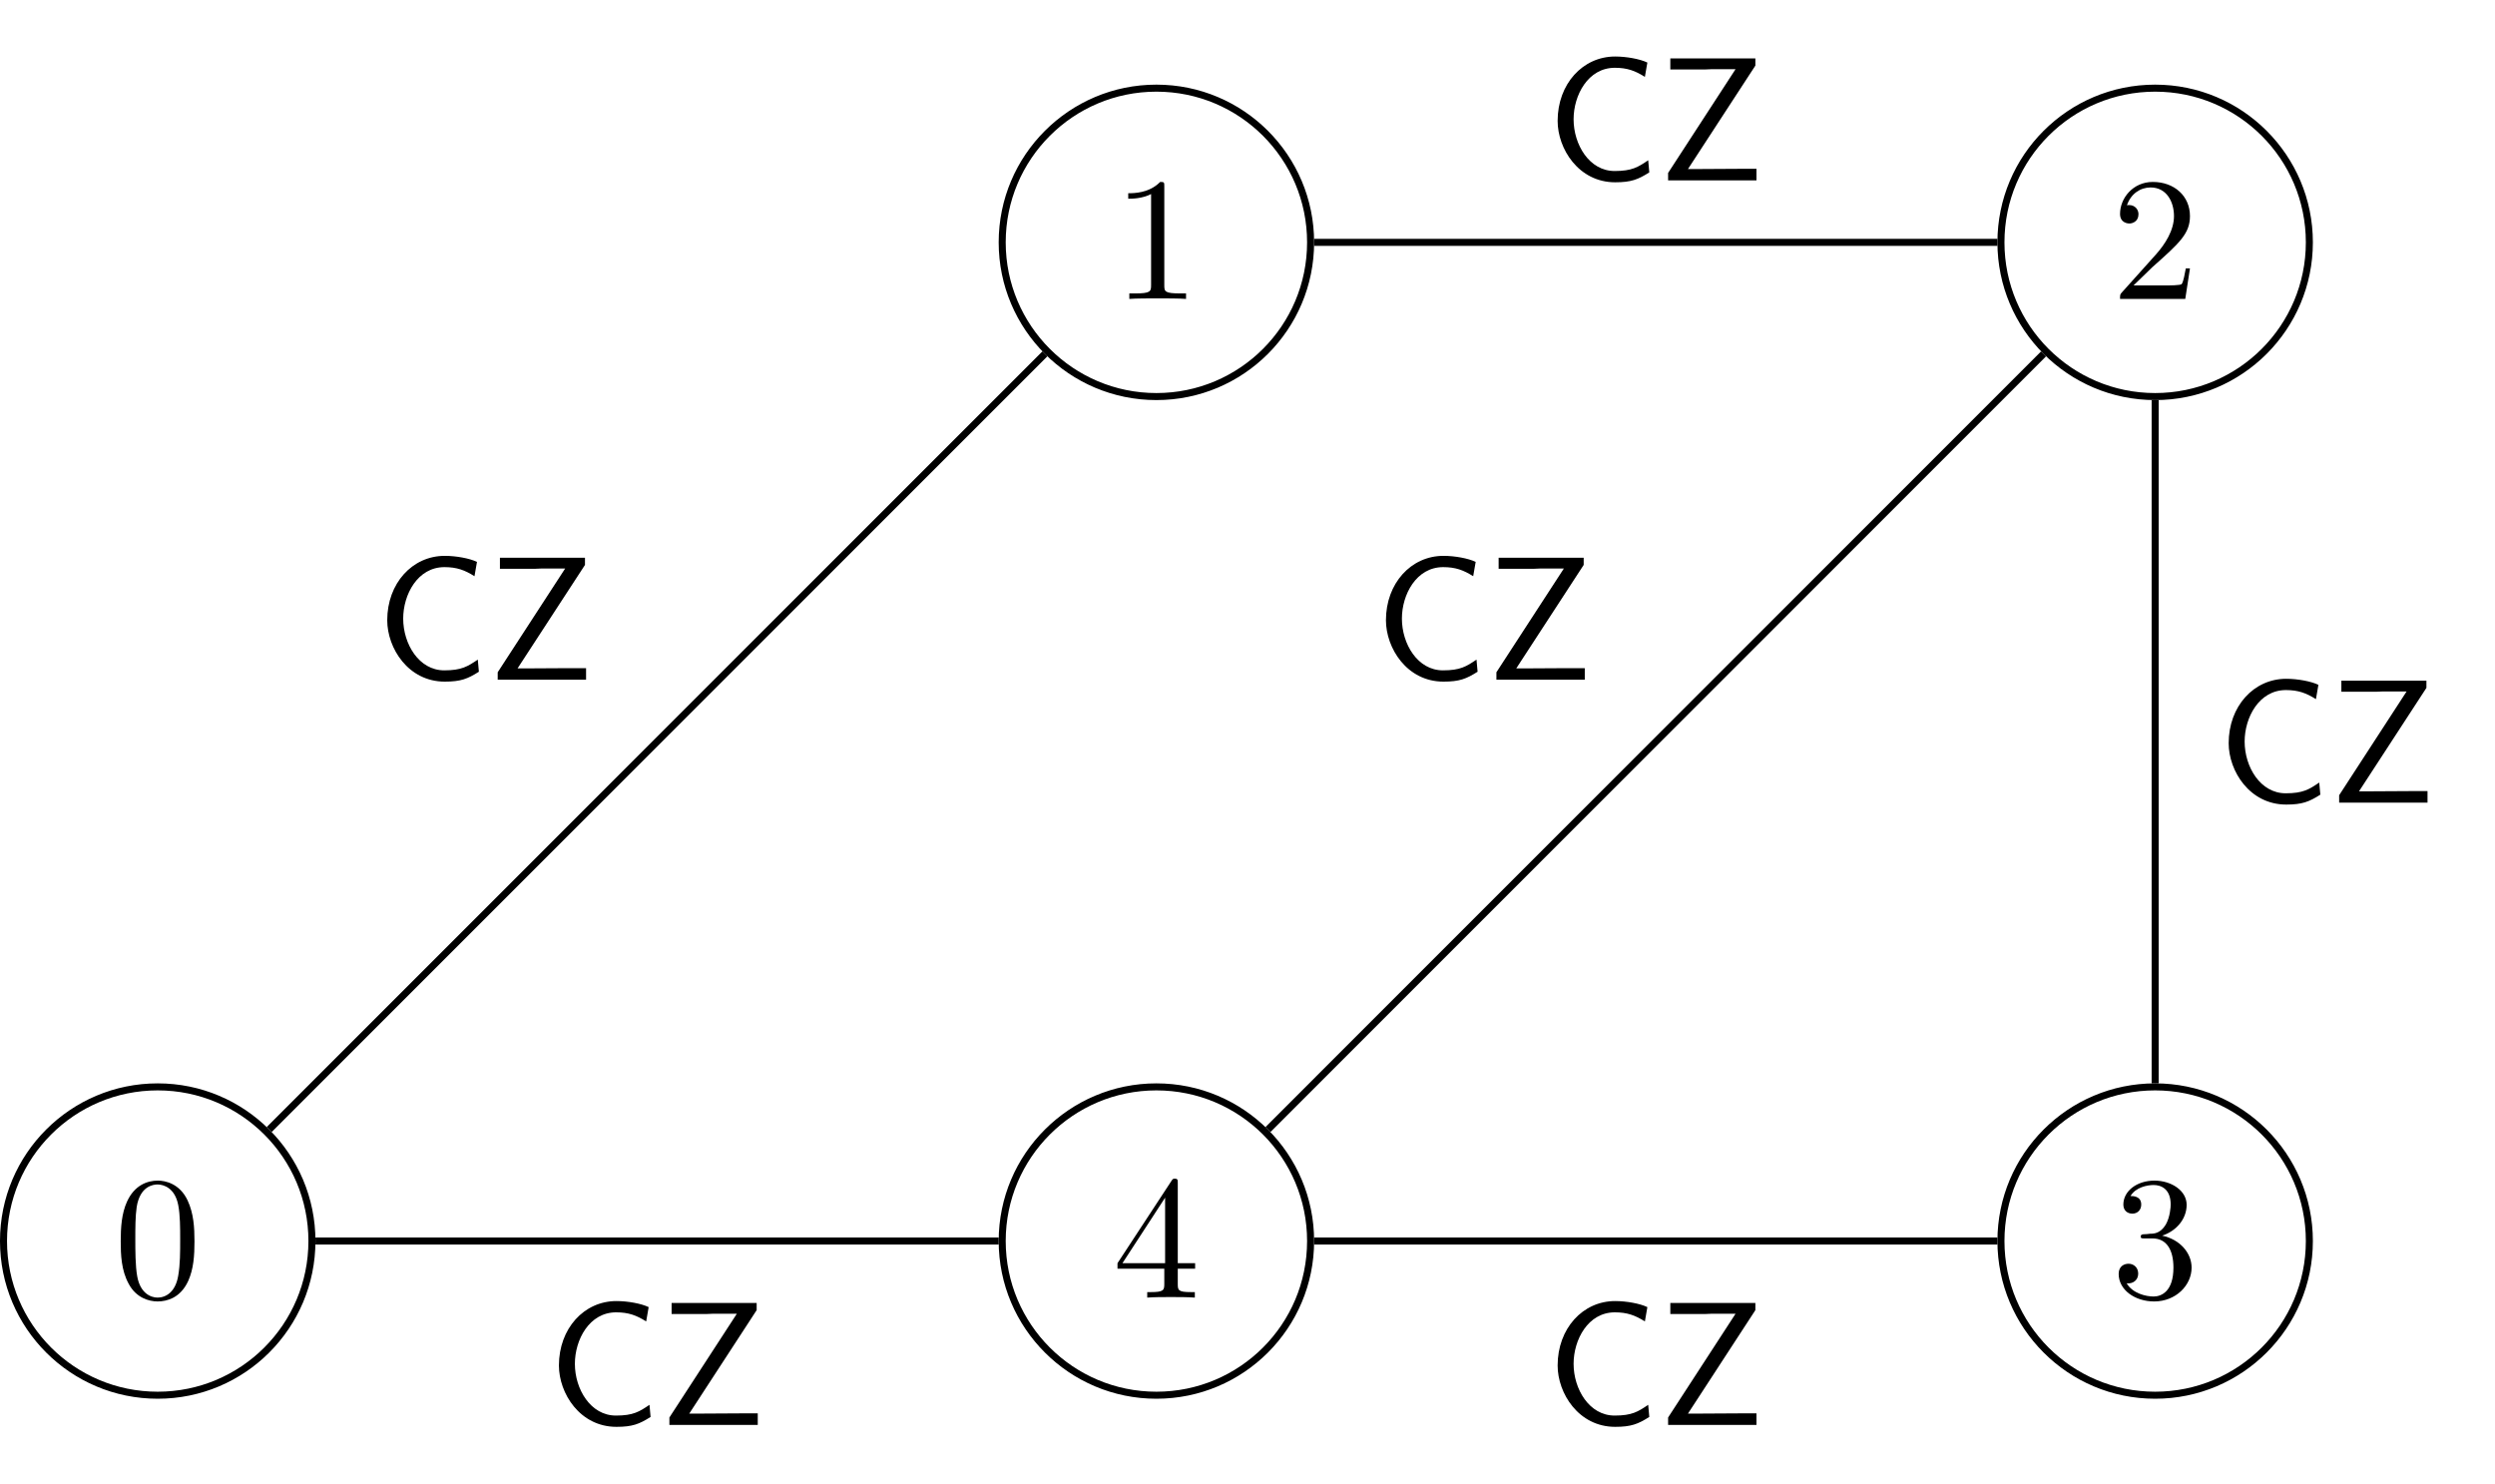
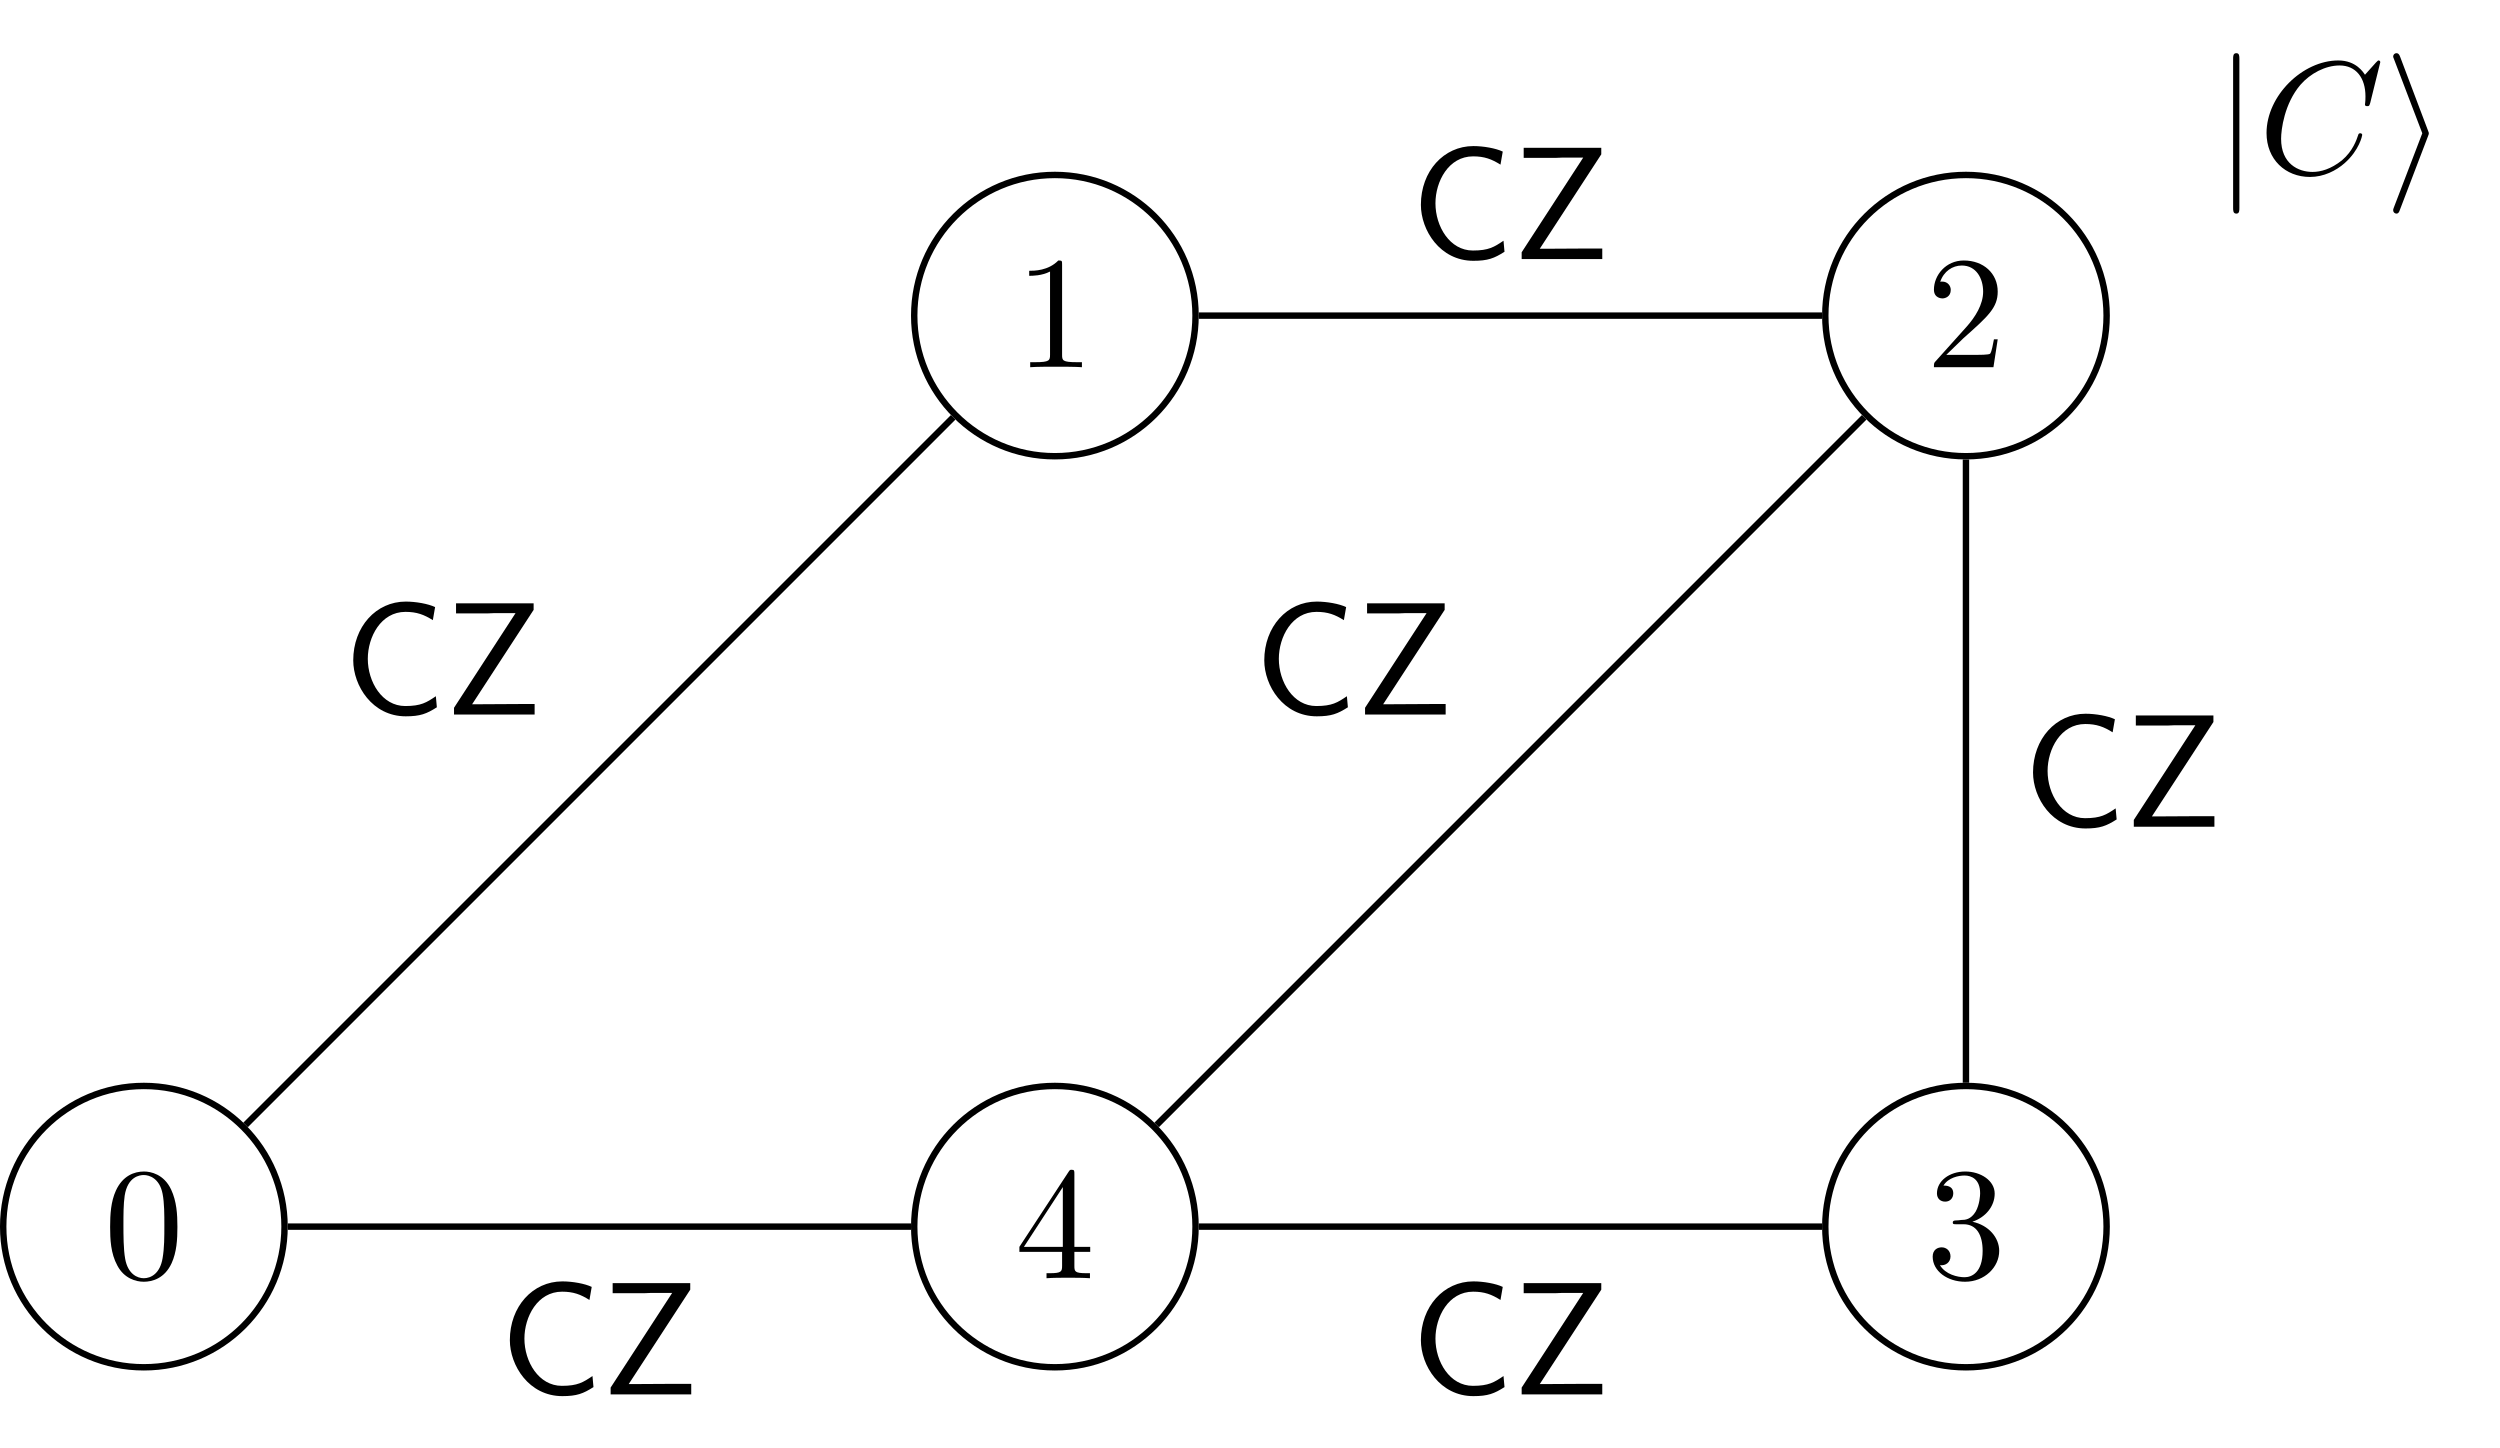
- <svg xmlns="http://www.w3.org/2000/svg" xmlns:xlink="http://www.w3.org/1999/xlink" width="141.632" height="84.21" viewBox="0 0 141.632 84.21">
+ <svg xmlns="http://www.w3.org/2000/svg" xmlns:xlink="http://www.w3.org/1999/xlink" width="155.573" height="90.092" viewBox="0 0 155.573 90.092">
  <defs>
    <g>
      <g id="glyph-0-0">
</g>
      <g id="glyph-0-1">
        <path d="M 4.578 -3.188 C 4.578 -3.984 4.531 -4.781 4.188 -5.516 C 3.734 -6.484 2.906 -6.641 2.5 -6.641 C 1.891 -6.641 1.172 -6.375 0.75 -5.453 C 0.438 -4.766 0.391 -3.984 0.391 -3.188 C 0.391 -2.438 0.422 -1.547 0.844 -0.781 C 1.266 0.016 2 0.219 2.484 0.219 C 3.016 0.219 3.781 0.016 4.219 -0.938 C 4.531 -1.625 4.578 -2.406 4.578 -3.188 Z M 2.484 0 C 2.094 0 1.5 -0.25 1.328 -1.203 C 1.219 -1.797 1.219 -2.719 1.219 -3.312 C 1.219 -3.953 1.219 -4.609 1.297 -5.141 C 1.484 -6.328 2.234 -6.422 2.484 -6.422 C 2.812 -6.422 3.469 -6.234 3.656 -5.25 C 3.766 -4.688 3.766 -3.938 3.766 -3.312 C 3.766 -2.562 3.766 -1.891 3.656 -1.25 C 3.5 -0.297 2.938 0 2.484 0 Z M 2.484 0 " />
      </g>
      <g id="glyph-0-2">
        <path d="M 2.938 -6.375 C 2.938 -6.625 2.938 -6.641 2.703 -6.641 C 2.078 -6 1.203 -6 0.891 -6 L 0.891 -5.688 C 1.094 -5.688 1.672 -5.688 2.188 -5.953 L 2.188 -0.781 C 2.188 -0.422 2.156 -0.312 1.266 -0.312 L 0.953 -0.312 L 0.953 0 C 1.297 -0.031 2.156 -0.031 2.562 -0.031 C 2.953 -0.031 3.828 -0.031 4.172 0 L 4.172 -0.312 L 3.859 -0.312 C 2.953 -0.312 2.938 -0.422 2.938 -0.781 Z M 2.938 -6.375 " />
      </g>
      <g id="glyph-0-3">
        <path d="M 1.266 -0.766 L 2.328 -1.797 C 3.875 -3.172 4.469 -3.703 4.469 -4.703 C 4.469 -5.844 3.578 -6.641 2.359 -6.641 C 1.234 -6.641 0.5 -5.719 0.5 -4.828 C 0.5 -4.281 1 -4.281 1.031 -4.281 C 1.203 -4.281 1.547 -4.391 1.547 -4.812 C 1.547 -5.062 1.359 -5.328 1.016 -5.328 C 0.938 -5.328 0.922 -5.328 0.891 -5.312 C 1.109 -5.969 1.656 -6.328 2.234 -6.328 C 3.141 -6.328 3.562 -5.516 3.562 -4.703 C 3.562 -3.906 3.078 -3.125 2.516 -2.5 L 0.609 -0.375 C 0.5 -0.266 0.5 -0.234 0.5 0 L 4.203 0 L 4.469 -1.734 L 4.234 -1.734 C 4.172 -1.438 4.109 -1 4 -0.844 C 3.938 -0.766 3.281 -0.766 3.062 -0.766 Z M 1.266 -0.766 " />
      </g>
      <g id="glyph-0-4">
        <path d="M 2.891 -3.516 C 3.703 -3.781 4.281 -4.469 4.281 -5.266 C 4.281 -6.078 3.406 -6.641 2.453 -6.641 C 1.453 -6.641 0.688 -6.047 0.688 -5.281 C 0.688 -4.953 0.906 -4.766 1.203 -4.766 C 1.5 -4.766 1.703 -4.984 1.703 -5.281 C 1.703 -5.766 1.234 -5.766 1.094 -5.766 C 1.391 -6.266 2.047 -6.391 2.406 -6.391 C 2.828 -6.391 3.375 -6.172 3.375 -5.281 C 3.375 -5.156 3.344 -4.578 3.094 -4.141 C 2.797 -3.656 2.453 -3.625 2.203 -3.625 C 2.125 -3.609 1.891 -3.594 1.812 -3.594 C 1.734 -3.578 1.672 -3.562 1.672 -3.469 C 1.672 -3.359 1.734 -3.359 1.906 -3.359 L 2.344 -3.359 C 3.156 -3.359 3.531 -2.688 3.531 -1.703 C 3.531 -0.344 2.844 -0.062 2.406 -0.062 C 1.969 -0.062 1.219 -0.234 0.875 -0.812 C 1.219 -0.766 1.531 -0.984 1.531 -1.359 C 1.531 -1.719 1.266 -1.922 0.984 -1.922 C 0.734 -1.922 0.422 -1.781 0.422 -1.344 C 0.422 -0.438 1.344 0.219 2.438 0.219 C 3.656 0.219 4.562 -0.688 4.562 -1.703 C 4.562 -2.516 3.922 -3.297 2.891 -3.516 Z M 2.891 -3.516 " />
      </g>
      <g id="glyph-0-5">
        <path d="M 2.938 -1.641 L 2.938 -0.781 C 2.938 -0.422 2.906 -0.312 2.172 -0.312 L 1.969 -0.312 L 1.969 0 C 2.375 -0.031 2.891 -0.031 3.312 -0.031 C 3.734 -0.031 4.25 -0.031 4.672 0 L 4.672 -0.312 L 4.453 -0.312 C 3.719 -0.312 3.703 -0.422 3.703 -0.781 L 3.703 -1.641 L 4.688 -1.641 L 4.688 -1.953 L 3.703 -1.953 L 3.703 -6.484 C 3.703 -6.688 3.703 -6.75 3.531 -6.75 C 3.453 -6.75 3.422 -6.75 3.344 -6.625 L 0.281 -1.953 L 0.281 -1.641 Z M 2.984 -1.953 L 0.562 -1.953 L 2.984 -5.672 Z M 2.984 -1.953 " />
      </g>
      <g id="glyph-1-0">
</g>
      <g id="glyph-1-1">
        <path d="M 5.797 -1.141 C 5.219 -0.75 4.875 -0.531 3.891 -0.531 C 2.453 -0.531 1.562 -2.031 1.562 -3.469 C 1.562 -4.828 2.375 -6.391 3.906 -6.391 C 4.609 -6.391 5.062 -6.219 5.609 -5.875 L 5.75 -6.688 C 5.328 -6.891 4.562 -7.031 3.922 -7.031 C 2.078 -7.031 0.656 -5.469 0.656 -3.375 C 0.656 -1.797 1.844 0.109 3.922 0.109 C 4.828 0.109 5.219 -0.047 5.859 -0.453 Z M 5.797 -1.141 " />
      </g>
      <g id="glyph-1-2">
        <path d="M 5.516 -6.516 L 5.516 -6.922 L 0.688 -6.922 L 0.688 -6.297 L 2.688 -6.297 C 2.797 -6.297 2.922 -6.312 3.047 -6.312 L 4.391 -6.312 L 0.562 -0.422 L 0.562 0 L 5.578 0 L 5.578 -0.656 L 4.625 -0.656 C 3.766 -0.656 2.875 -0.641 2 -0.641 L 1.688 -0.641 Z M 5.516 -6.516 " />
      </g>
+       <g id="glyph-2-0">
+ </g>
+       <g id="glyph-2-1">
+         <path d="M 1.578 -7.125 C 1.578 -7.297 1.578 -7.484 1.391 -7.484 C 1.188 -7.484 1.188 -7.297 1.188 -7.125 L 1.188 2.141 C 1.188 2.312 1.188 2.5 1.391 2.5 C 1.578 2.5 1.578 2.312 1.578 2.141 Z M 1.578 -7.125 " />
+       </g>
+       <g id="glyph-2-2">
+         <path d="M 2.719 -2.328 C 2.766 -2.438 2.766 -2.469 2.766 -2.5 C 2.766 -2.516 2.766 -2.547 2.719 -2.656 L 0.984 -7.25 C 0.922 -7.422 0.859 -7.484 0.75 -7.484 C 0.641 -7.484 0.547 -7.391 0.547 -7.281 C 0.547 -7.25 0.547 -7.234 0.594 -7.125 L 2.359 -2.5 L 0.594 2.109 C 0.547 2.219 0.547 2.25 0.547 2.297 C 0.547 2.406 0.641 2.5 0.75 2.5 C 0.875 2.5 0.922 2.391 0.953 2.297 Z M 2.719 -2.328 " />
+       </g>
+       <g id="glyph-3-0">
+ </g>
+       <g id="glyph-3-1">
+         <path d="M 7.578 -6.922 C 7.578 -6.953 7.562 -7.031 7.469 -7.031 C 7.438 -7.031 7.422 -7.016 7.312 -6.906 L 6.625 -6.141 C 6.531 -6.281 6.078 -7.031 4.969 -7.031 C 2.734 -7.031 0.5 -4.828 0.5 -2.516 C 0.5 -0.875 1.672 0.219 3.203 0.219 C 4.062 0.219 4.828 -0.172 5.359 -0.641 C 6.281 -1.453 6.453 -2.359 6.453 -2.391 C 6.453 -2.5 6.344 -2.5 6.328 -2.5 C 6.266 -2.5 6.219 -2.469 6.203 -2.391 C 6.109 -2.109 5.875 -1.391 5.188 -0.812 C 4.5 -0.266 3.875 -0.094 3.359 -0.094 C 2.469 -0.094 1.406 -0.609 1.406 -2.156 C 1.406 -2.734 1.609 -4.344 2.609 -5.516 C 3.219 -6.219 4.156 -6.719 5.047 -6.719 C 6.062 -6.719 6.656 -5.953 6.656 -4.797 C 6.656 -4.391 6.625 -4.391 6.625 -4.281 C 6.625 -4.188 6.734 -4.188 6.766 -4.188 C 6.891 -4.188 6.891 -4.203 6.953 -4.391 Z M 7.578 -6.922 " />
+       </g>
    </g>
    <clipPath id="clip-0">
-       <path clip-rule="nonzero" d="M 0 56 L 24 56 L 24 84.211 L 0 84.211 Z M 0 56 " />
+       <path clip-rule="nonzero" d="M 0 61 L 24 61 L 24 90.094 L 0 90.094 Z M 0 61 " />
    </clipPath>
    <clipPath id="clip-1">
-       <path clip-rule="nonzero" d="M 107 56 L 137 56 L 137 84.211 L 107 84.211 Z M 107 56 " />
+       <path clip-rule="nonzero" d="M 107 61 L 137 61 L 137 90.094 L 107 90.094 Z M 107 61 " />
    </clipPath>
    <clipPath id="clip-2">
-       <path clip-rule="nonzero" d="M 51 56 L 81 56 L 81 84.211 L 51 84.211 Z M 51 56 " />
+       <path clip-rule="nonzero" d="M 51 61 L 81 61 L 81 90.094 L 51 90.094 Z M 51 61 " />
    </clipPath>
  </defs>
  <g clip-path="url(#clip-0)">
-     <path fill="none" stroke-width="0.399" stroke-linecap="butt" stroke-linejoin="miter" stroke="rgb(0%, 0%, 0%)" stroke-opacity="1" stroke-miterlimit="10" d="M 8.755 0.002 C 8.755 4.834 4.833 8.752 0.001 8.752 C -4.835 8.752 -8.753 4.834 -8.753 0.002 C -8.753 -4.834 -4.835 -8.752 0.001 -8.752 C 4.833 -8.752 8.755 -4.834 8.755 0.002 Z M 8.755 0.002 " transform="matrix(1, 0, 0, -1, 8.952, 70.451)" />
+     <path fill="none" stroke-width="0.399" stroke-linecap="butt" stroke-linejoin="miter" stroke="rgb(0%, 0%, 0%)" stroke-opacity="1" stroke-miterlimit="10" d="M 8.755 0.001 C 8.755 4.833 4.833 8.755 0.001 8.755 C -4.835 8.755 -8.753 4.833 -8.753 0.001 C -8.753 -4.835 -4.835 -8.753 0.001 -8.753 C 4.833 -8.753 8.755 -4.835 8.755 0.001 Z M 8.755 0.001 " transform="matrix(1, 0, 0, -1, 8.952, 76.333)" />
  </g>
  <g fill="rgb(0%, 0%, 0%)" fill-opacity="1">
-     <use xlink:href="#glyph-0-1" x="6.462" y="73.661" />
+     <use xlink:href="#glyph-0-1" x="6.462" y="79.543" />
  </g>
-   <path fill="none" stroke-width="0.399" stroke-linecap="butt" stroke-linejoin="miter" stroke="rgb(0%, 0%, 0%)" stroke-opacity="1" stroke-miterlimit="10" d="M 65.446 56.693 C 65.446 61.529 61.528 65.447 56.693 65.447 C 51.861 65.447 47.939 61.529 47.939 56.693 C 47.939 51.861 51.861 47.939 56.693 47.939 C 61.528 47.939 65.446 51.861 65.446 56.693 Z M 65.446 56.693 " transform="matrix(1, 0, 0, -1, 8.952, 70.451)" />
+   <path fill="none" stroke-width="0.399" stroke-linecap="butt" stroke-linejoin="miter" stroke="rgb(0%, 0%, 0%)" stroke-opacity="1" stroke-miterlimit="10" d="M 65.446 56.692 C 65.446 61.528 61.528 65.446 56.693 65.446 C 51.861 65.446 47.939 61.528 47.939 56.692 C 47.939 51.86 51.861 47.942 56.693 47.942 C 61.528 47.942 65.446 51.86 65.446 56.692 Z M 65.446 56.692 " transform="matrix(1, 0, 0, -1, 8.952, 76.333)" />
  <g fill="rgb(0%, 0%, 0%)" fill-opacity="1">
-     <use xlink:href="#glyph-0-2" x="63.155" y="16.969" />
+     <use xlink:href="#glyph-0-2" x="63.155" y="22.851" />
  </g>
-   <path fill="none" stroke-width="0.399" stroke-linecap="butt" stroke-linejoin="miter" stroke="rgb(0%, 0%, 0%)" stroke-opacity="1" stroke-miterlimit="10" d="M 122.142 56.693 C 122.142 61.529 118.22 65.447 113.388 65.447 C 108.552 65.447 104.634 61.529 104.634 56.693 C 104.634 51.861 108.552 47.939 113.388 47.939 C 118.22 47.939 122.142 51.861 122.142 56.693 Z M 122.142 56.693 " transform="matrix(1, 0, 0, -1, 8.952, 70.451)" />
+   <path fill="none" stroke-width="0.399" stroke-linecap="butt" stroke-linejoin="miter" stroke="rgb(0%, 0%, 0%)" stroke-opacity="1" stroke-miterlimit="10" d="M 122.142 56.692 C 122.142 61.528 118.22 65.446 113.388 65.446 C 108.552 65.446 104.634 61.528 104.634 56.692 C 104.634 51.86 108.552 47.942 113.388 47.942 C 118.22 47.942 122.142 51.86 122.142 56.692 Z M 122.142 56.692 " transform="matrix(1, 0, 0, -1, 8.952, 76.333)" />
  <g fill="rgb(0%, 0%, 0%)" fill-opacity="1">
-     <use xlink:href="#glyph-0-3" x="119.847" y="16.969" />
+     <use xlink:href="#glyph-0-3" x="119.847" y="22.851" />
  </g>
  <g clip-path="url(#clip-1)">
-     <path fill="none" stroke-width="0.399" stroke-linecap="butt" stroke-linejoin="miter" stroke="rgb(0%, 0%, 0%)" stroke-opacity="1" stroke-miterlimit="10" d="M 122.142 0.002 C 122.142 4.834 118.22 8.752 113.388 8.752 C 108.552 8.752 104.634 4.834 104.634 0.002 C 104.634 -4.834 108.552 -8.752 113.388 -8.752 C 118.22 -8.752 122.142 -4.834 122.142 0.002 Z M 122.142 0.002 " transform="matrix(1, 0, 0, -1, 8.952, 70.451)" />
+     <path fill="none" stroke-width="0.399" stroke-linecap="butt" stroke-linejoin="miter" stroke="rgb(0%, 0%, 0%)" stroke-opacity="1" stroke-miterlimit="10" d="M 122.142 0.001 C 122.142 4.833 118.22 8.755 113.388 8.755 C 108.552 8.755 104.634 4.833 104.634 0.001 C 104.634 -4.835 108.552 -8.753 113.388 -8.753 C 118.22 -8.753 122.142 -4.835 122.142 0.001 Z M 122.142 0.001 " transform="matrix(1, 0, 0, -1, 8.952, 76.333)" />
  </g>
  <g fill="rgb(0%, 0%, 0%)" fill-opacity="1">
-     <use xlink:href="#glyph-0-4" x="119.847" y="73.661" />
+     <use xlink:href="#glyph-0-4" x="119.847" y="79.543" />
  </g>
  <g clip-path="url(#clip-2)">
-     <path fill="none" stroke-width="0.399" stroke-linecap="butt" stroke-linejoin="miter" stroke="rgb(0%, 0%, 0%)" stroke-opacity="1" stroke-miterlimit="10" d="M 65.446 0.002 C 65.446 4.834 61.528 8.752 56.693 8.752 C 51.861 8.752 47.939 4.834 47.939 0.002 C 47.939 -4.834 51.861 -8.752 56.693 -8.752 C 61.528 -8.752 65.446 -4.834 65.446 0.002 Z M 65.446 0.002 " transform="matrix(1, 0, 0, -1, 8.952, 70.451)" />
+     <path fill="none" stroke-width="0.399" stroke-linecap="butt" stroke-linejoin="miter" stroke="rgb(0%, 0%, 0%)" stroke-opacity="1" stroke-miterlimit="10" d="M 65.446 0.001 C 65.446 4.833 61.528 8.755 56.693 8.755 C 51.861 8.755 47.939 4.833 47.939 0.001 C 47.939 -4.835 51.861 -8.753 56.693 -8.753 C 61.528 -8.753 65.446 -4.835 65.446 0.001 Z M 65.446 0.001 " transform="matrix(1, 0, 0, -1, 8.952, 76.333)" />
  </g>
  <g fill="rgb(0%, 0%, 0%)" fill-opacity="1">
-     <use xlink:href="#glyph-0-5" x="63.155" y="73.661" />
+     <use xlink:href="#glyph-0-5" x="63.155" y="79.543" />
  </g>
-   <path fill="none" stroke-width="0.399" stroke-linecap="butt" stroke-linejoin="miter" stroke="rgb(0%, 0%, 0%)" stroke-opacity="1" stroke-miterlimit="10" d="M 6.329 6.33 L 50.364 50.365 " transform="matrix(1, 0, 0, -1, 8.952, 70.451)" />
+   <path fill="none" stroke-width="0.399" stroke-linecap="butt" stroke-linejoin="miter" stroke="rgb(0%, 0%, 0%)" stroke-opacity="1" stroke-miterlimit="10" d="M 6.329 6.329 L 50.364 50.364 " transform="matrix(1, 0, 0, -1, 8.952, 76.333)" />
  <g fill="rgb(0%, 0%, 0%)" fill-opacity="1">
-     <use xlink:href="#glyph-1-1" x="21.326" y="38.585" />
-     <use xlink:href="#glyph-1-2" x="27.691" y="38.585" />
+     <use xlink:href="#glyph-1-1" x="21.326" y="44.467" />
+     <use xlink:href="#glyph-1-2" x="27.691" y="44.467" />
  </g>
-   <path fill="none" stroke-width="0.399" stroke-linecap="butt" stroke-linejoin="miter" stroke="rgb(0%, 0%, 0%)" stroke-opacity="1" stroke-miterlimit="10" d="M 65.646 56.693 L 104.435 56.693 " transform="matrix(1, 0, 0, -1, 8.952, 70.451)" />
+   <path fill="none" stroke-width="0.399" stroke-linecap="butt" stroke-linejoin="miter" stroke="rgb(0%, 0%, 0%)" stroke-opacity="1" stroke-miterlimit="10" d="M 65.646 56.692 L 104.435 56.692 " transform="matrix(1, 0, 0, -1, 8.952, 76.333)" />
  <g fill="rgb(0%, 0%, 0%)" fill-opacity="1">
-     <use xlink:href="#glyph-1-1" x="87.765" y="10.239" />
-     <use xlink:href="#glyph-1-2" x="94.13" y="10.239" />
+     <use xlink:href="#glyph-1-1" x="87.765" y="16.121" />
+     <use xlink:href="#glyph-1-2" x="94.13" y="16.121" />
  </g>
-   <path fill="none" stroke-width="0.399" stroke-linecap="butt" stroke-linejoin="miter" stroke="rgb(0%, 0%, 0%)" stroke-opacity="1" stroke-miterlimit="10" d="M 113.388 47.74 L 113.388 8.951 " transform="matrix(1, 0, 0, -1, 8.952, 70.451)" />
+   <path fill="none" stroke-width="0.399" stroke-linecap="butt" stroke-linejoin="miter" stroke="rgb(0%, 0%, 0%)" stroke-opacity="1" stroke-miterlimit="10" d="M 113.388 47.739 L 113.388 8.954 " transform="matrix(1, 0, 0, -1, 8.952, 76.333)" />
  <g fill="rgb(0%, 0%, 0%)" fill-opacity="1">
-     <use xlink:href="#glyph-1-1" x="125.858" y="45.564" />
-     <use xlink:href="#glyph-1-2" x="132.223" y="45.564" />
+     <use xlink:href="#glyph-1-1" x="125.858" y="51.446" />
+     <use xlink:href="#glyph-1-2" x="132.223" y="51.446" />
  </g>
-   <path fill="none" stroke-width="0.399" stroke-linecap="butt" stroke-linejoin="miter" stroke="rgb(0%, 0%, 0%)" stroke-opacity="1" stroke-miterlimit="10" d="M 104.435 0.002 L 65.646 0.002 " transform="matrix(1, 0, 0, -1, 8.952, 70.451)" />
+   <path fill="none" stroke-width="0.399" stroke-linecap="butt" stroke-linejoin="miter" stroke="rgb(0%, 0%, 0%)" stroke-opacity="1" stroke-miterlimit="10" d="M 104.435 0.001 L 65.646 0.001 " transform="matrix(1, 0, 0, -1, 8.952, 76.333)" />
  <g fill="rgb(0%, 0%, 0%)" fill-opacity="1">
-     <use xlink:href="#glyph-1-1" x="87.765" y="80.889" />
-     <use xlink:href="#glyph-1-2" x="94.13" y="80.889" />
+     <use xlink:href="#glyph-1-1" x="87.765" y="86.771" />
+     <use xlink:href="#glyph-1-2" x="94.13" y="86.771" />
  </g>
-   <path fill="none" stroke-width="0.399" stroke-linecap="butt" stroke-linejoin="miter" stroke="rgb(0%, 0%, 0%)" stroke-opacity="1" stroke-miterlimit="10" d="M 63.025 6.33 L 107.056 50.365 " transform="matrix(1, 0, 0, -1, 8.952, 70.451)" />
+   <path fill="none" stroke-width="0.399" stroke-linecap="butt" stroke-linejoin="miter" stroke="rgb(0%, 0%, 0%)" stroke-opacity="1" stroke-miterlimit="10" d="M 63.025 6.329 L 107.056 50.364 " transform="matrix(1, 0, 0, -1, 8.952, 76.333)" />
  <g fill="rgb(0%, 0%, 0%)" fill-opacity="1">
-     <use xlink:href="#glyph-1-1" x="78.019" y="38.585" />
-     <use xlink:href="#glyph-1-2" x="84.384" y="38.585" />
+     <use xlink:href="#glyph-1-1" x="78.019" y="44.467" />
+     <use xlink:href="#glyph-1-2" x="84.384" y="44.467" />
  </g>
-   <path fill="none" stroke-width="0.399" stroke-linecap="butt" stroke-linejoin="miter" stroke="rgb(0%, 0%, 0%)" stroke-opacity="1" stroke-miterlimit="10" d="M 47.739 0.002 L 8.954 0.002 " transform="matrix(1, 0, 0, -1, 8.952, 70.451)" />
+   <path fill="none" stroke-width="0.399" stroke-linecap="butt" stroke-linejoin="miter" stroke="rgb(0%, 0%, 0%)" stroke-opacity="1" stroke-miterlimit="10" d="M 47.739 0.001 L 8.954 0.001 " transform="matrix(1, 0, 0, -1, 8.952, 76.333)" />
  <g fill="rgb(0%, 0%, 0%)" fill-opacity="1">
-     <use xlink:href="#glyph-1-1" x="31.072" y="80.889" />
-     <use xlink:href="#glyph-1-2" x="37.437" y="80.889" />
+     <use xlink:href="#glyph-1-1" x="31.072" y="86.771" />
+     <use xlink:href="#glyph-1-2" x="37.437" y="86.771" />
+   </g>
+   <g fill="rgb(0%, 0%, 0%)" fill-opacity="1">
+     <use xlink:href="#glyph-2-1" x="137.777" y="10.793" />
+   </g>
+   <g fill="rgb(0%, 0%, 0%)" fill-opacity="1">
+     <use xlink:href="#glyph-3-1" x="140.545" y="10.793" />
+   </g>
+   <g fill="rgb(0%, 0%, 0%)" fill-opacity="1">
+     <use xlink:href="#glyph-2-2" x="148.378" y="10.793" />
  </g>
</svg>
